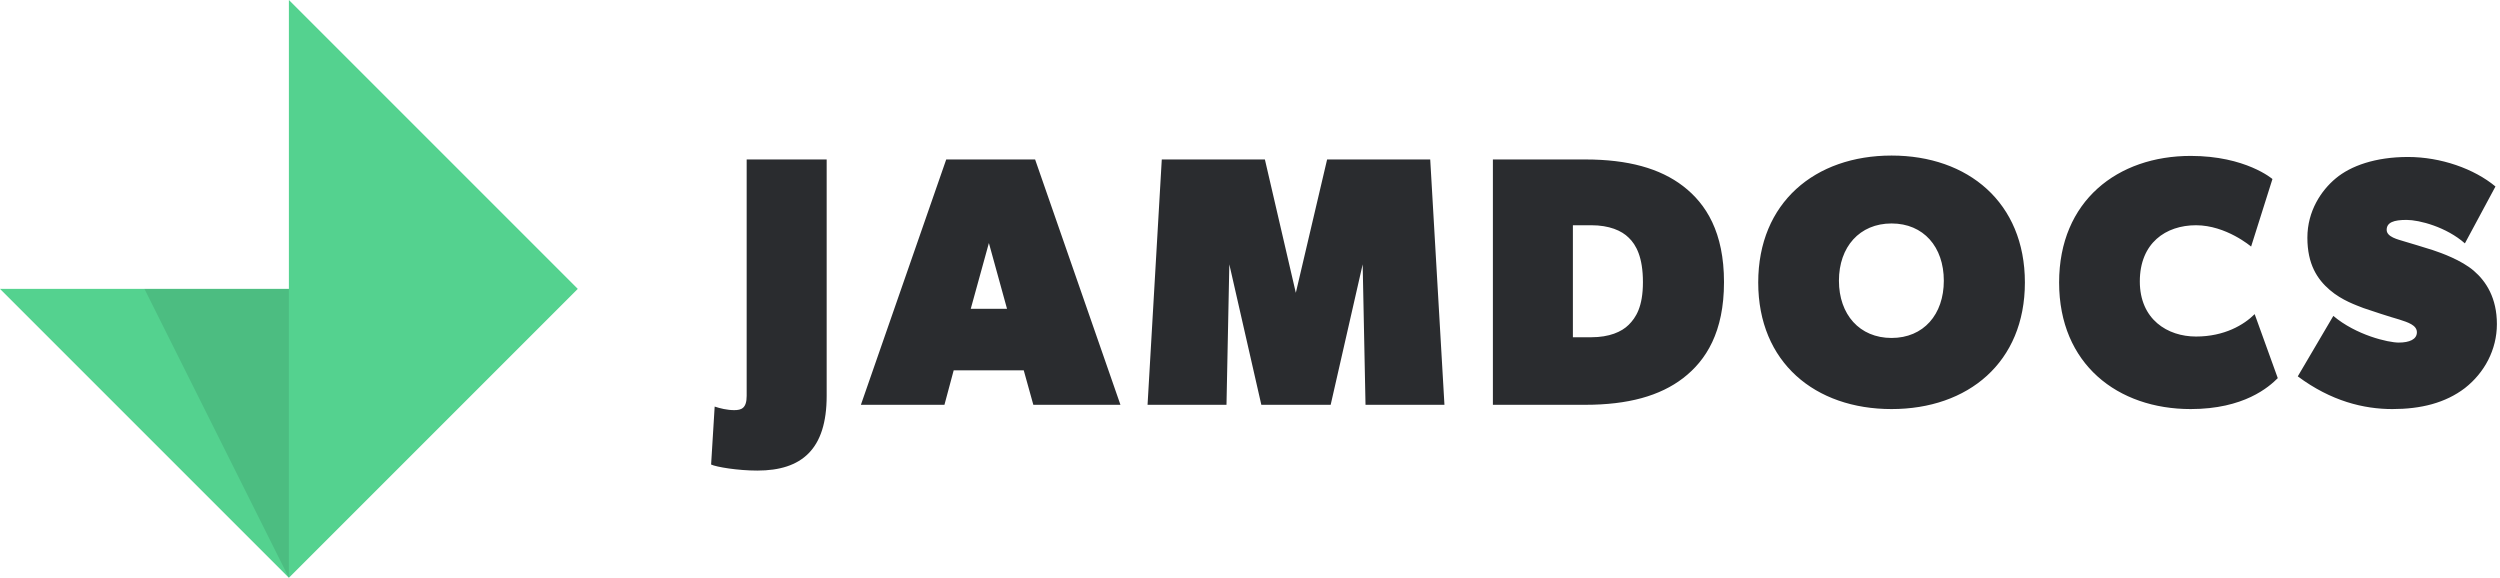
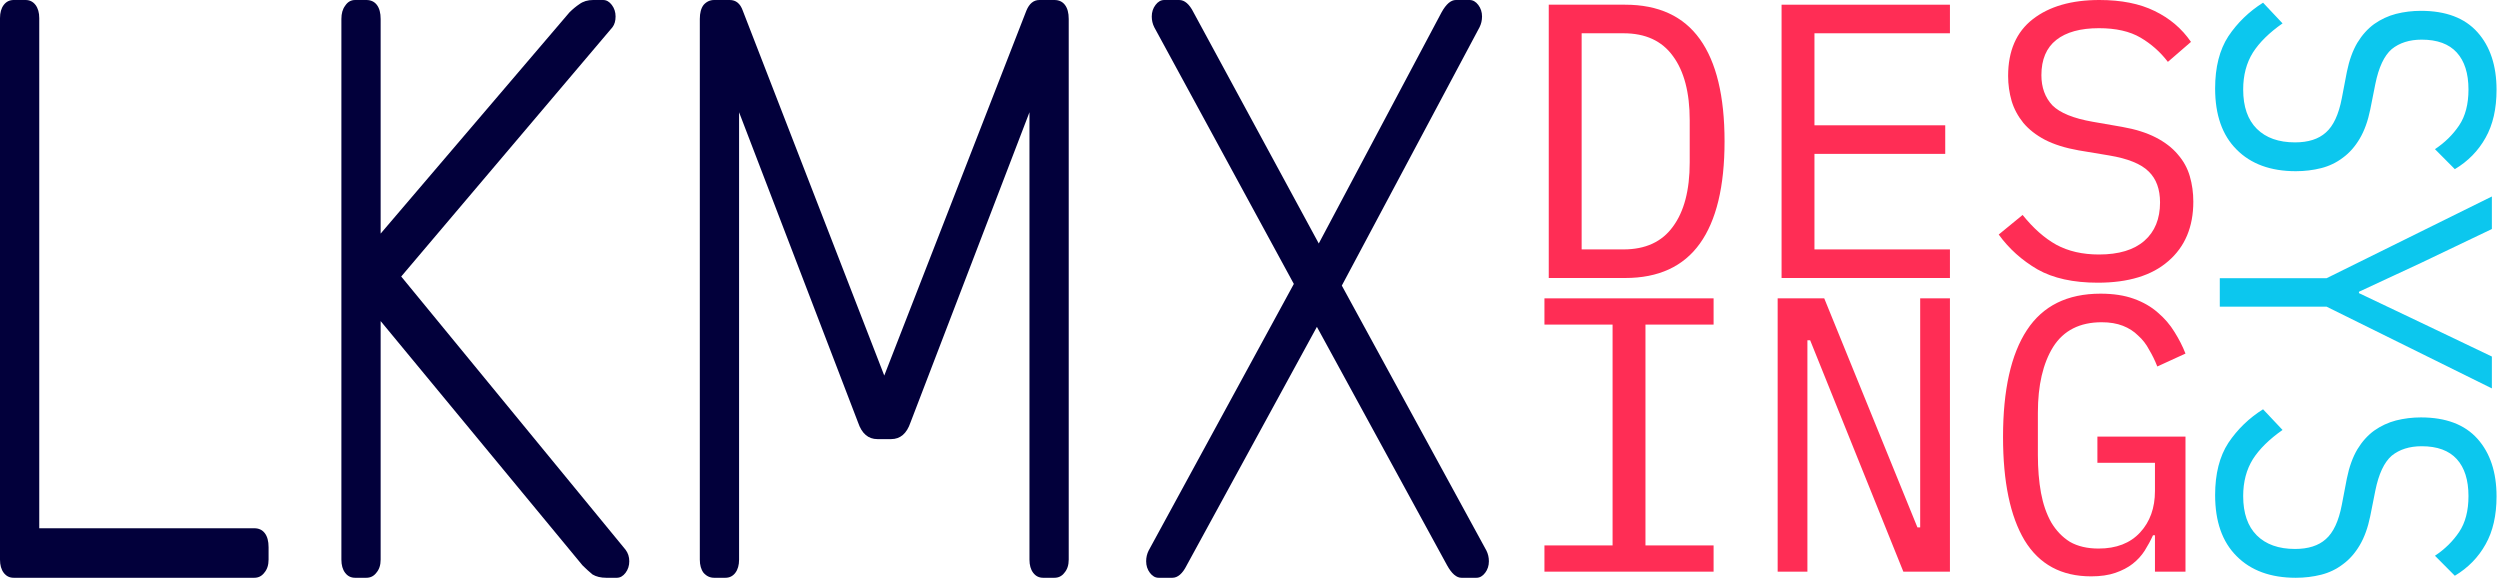
- <svg xmlns="http://www.w3.org/2000/svg" width="225" height="52" viewBox="0 0 225 52">
-   <path fill="#2A2C2F" fill-rule="nonzero" d="M74.4,14.352 L74.4,35.632 C74.4,40.432 72.16,42.352 68.16,42.352 C66.4,42.352 64.48,42.032 64,41.808 L64.32,36.592 C64.8,36.752 65.44,36.912 66.08,36.912 C66.72,36.912 67.2,36.752 67.2,35.632 L67.2,14.352 L74.4,14.352 Z M93.16,14.352 L100.84,36.432 L93,36.432 L92.136,33.328 L85.832,33.328 L85,36.432 L77.48,36.432 L85.16,14.352 L93.16,14.352 Z M87.368,27.792 L90.632,27.792 L89,21.872 L87.368,27.792 Z M128.72,14.352 L130,36.432 L122.896,36.432 L122.64,23.792 L119.76,36.432 L113.52,36.432 L110.64,23.792 L110.384,36.432 L103.28,36.432 L104.56,14.352 L113.84,14.352 L116.624,26.352 L119.44,14.352 L128.72,14.352 Z M155.16,25.392 C155.16,29.872 153.56,32.432 151.48,34.032 C149.4,35.632 146.52,36.432 142.68,36.432 L134.36,36.432 L134.36,14.352 L142.68,14.352 C146.52,14.352 149.4,15.152 151.48,16.752 C153.56,18.352 155.16,20.912 155.16,25.392 Z M147.864,25.392 C147.864,23.152 147.256,22.032 146.584,21.392 C145.944,20.752 144.824,20.272 143.224,20.272 L141.56,20.272 L141.56,30.352 L143.224,30.352 C144.824,30.352 145.944,29.872 146.584,29.232 C147.224,28.592 147.864,27.632 147.864,25.392 Z M182.24,25.424 C182.24,32.624 177.12,36.816 170.24,36.816 C163.36,36.816 158.24,32.624 158.24,25.424 C158.24,18.224 163.36,14 170.24,14 C177.12,14 182.24,18.224 182.24,25.424 Z M174.944,25.264 C174.944,22.224 173.12,20.112 170.24,20.112 C167.36,20.112 165.504,22.224 165.504,25.264 C165.504,28.304 167.36,30.416 170.24,30.416 C173.12,30.416 174.944,28.304 174.944,25.264 Z M202.92,28.272 L205,34.032 C204.2,34.832 201.96,36.816 197.16,36.816 C190.6,36.816 185.32,32.784 185.32,25.424 C185.32,18.064 190.6,14.032 197.16,14.032 C202.12,14.032 204.52,16.112 204.52,16.112 L202.6,22.192 C202.6,22.192 200.36,20.272 197.64,20.272 C194.92,20.272 192.584,21.872 192.584,25.328 C192.584,28.752 195.08,30.288 197.64,30.288 C200.2,30.288 201.96,29.232 202.92,28.272 Z M224.72,29.168 C224.72,31.472 223.6,33.552 221.84,34.928 C220.08,36.272 217.872,36.816 215.312,36.816 C212.752,36.816 209.808,36.112 206.8,33.872 L210,28.432 C212.048,30.16 214.928,30.832 215.888,30.832 C216.848,30.832 217.52,30.544 217.52,29.904 C217.52,29.264 216.72,29.008 215.92,28.752 C215.12,28.528 213.36,27.952 212.72,27.728 C212.08,27.472 210.8,27.056 209.68,26.096 C208.56,25.136 207.664,23.792 207.664,21.392 C207.664,18.992 208.912,17.136 210.224,16.048 C211.568,14.928 213.776,14.128 216.72,14.128 C219.664,14.128 222.672,15.184 224.592,16.784 L221.84,21.904 C220.176,20.432 217.744,19.792 216.592,19.792 C215.44,19.792 214.8,20.016 214.8,20.688 C214.8,21.328 215.824,21.552 216.336,21.712 C216.848,21.872 218.192,22.256 218.96,22.512 C219.728,22.768 221.52,23.408 222.64,24.368 C223.76,25.328 224.72,26.832 224.72,29.168 Z" />
-   <polygon fill="#54D28F" points="0 26 26 52 52 26 26 0 26 26" />
-   <polygon fill="#000" points="26 26 26 52 13 26" opacity=".1" />
+ <svg xmlns="http://www.w3.org/2000/svg" width="225" height="52" viewBox="0 0 225 52" fill="none">
+   <path d="M1.234 52C0.86 52 0.561 51.851 0.336 51.554C0.112 51.257 0 50.861 0 50.366V1.634C0 1.139 0.112 0.743 0.336 0.446C0.561 0.149 0.86 0 1.234 0H2.299C2.673 0 2.972 0.149 3.197 0.446C3.421 0.743 3.533 1.139 3.533 1.634V47.543H22.882C23.293 47.543 23.611 47.691 23.835 47.989C24.06 48.286 24.172 48.707 24.172 49.251V50.366C24.172 50.861 24.041 51.257 23.779 51.554C23.555 51.851 23.256 52 22.882 52H1.234Z" fill="#02003B" />
+   <path d="M31.959 52C31.585 52 31.286 51.851 31.062 51.554C30.837 51.257 30.725 50.861 30.725 50.366V1.709C30.725 1.213 30.837 0.817 31.062 0.52C31.286 0.173 31.585 0 31.959 0H32.968C33.38 0 33.697 0.149 33.922 0.446C34.146 0.743 34.258 1.164 34.258 1.709V21.023L51.251 1.114C51.551 0.817 51.85 0.57 52.149 0.371C52.485 0.124 52.897 0 53.383 0H54.28C54.579 0 54.841 0.149 55.065 0.446C55.289 0.743 55.402 1.09 55.402 1.486C55.402 1.882 55.308 2.204 55.121 2.451L36.109 24.886L56.299 49.474C56.523 49.771 56.635 50.118 56.635 50.514C56.635 50.91 56.523 51.257 56.299 51.554C56.075 51.851 55.813 52 55.514 52H54.56C54.074 52 53.663 51.901 53.327 51.703C53.027 51.455 52.728 51.183 52.429 50.886L34.258 28.897V50.366C34.258 50.861 34.127 51.257 33.866 51.554C33.641 51.851 33.342 52 32.968 52H31.959Z" fill="#02003B" />
+   <path d="M64.274 52C63.9 52 63.582 51.851 63.32 51.554C63.096 51.257 62.984 50.861 62.984 50.366V1.709C62.984 1.164 63.096 0.743 63.32 0.446C63.582 0.149 63.9 0 64.274 0H65.676C66.237 0 66.629 0.322 66.853 0.966L79.584 33.8L92.371 0.966C92.633 0.322 93.025 0 93.549 0H94.895C95.306 0 95.624 0.149 95.848 0.446C96.073 0.743 96.185 1.164 96.185 1.709V50.366C96.185 50.861 96.054 51.257 95.792 51.554C95.568 51.851 95.269 52 94.895 52H93.885C93.511 52 93.212 51.851 92.988 51.554C92.764 51.257 92.652 50.861 92.652 50.366V10.103L81.94 38.034C81.603 39.025 81.024 39.52 80.201 39.52H78.967C78.145 39.52 77.565 39.025 77.229 38.034L66.517 10.103V50.366C66.517 50.861 66.405 51.257 66.18 51.554C65.956 51.851 65.657 52 65.283 52H64.274Z" fill="#02003B" />
+   <path d="M104.276 52C103.977 52 103.715 51.851 103.491 51.554C103.267 51.257 103.154 50.91 103.154 50.514C103.154 50.168 103.229 49.846 103.379 49.549L116.446 25.554L103.883 2.451C103.734 2.154 103.659 1.832 103.659 1.486C103.659 1.09 103.771 0.743 103.996 0.446C104.22 0.149 104.482 0 104.781 0H106.127C106.613 0 107.043 0.371 107.417 1.114L118.689 21.914L129.738 1.114C130.149 0.371 130.579 0 131.028 0H132.261C132.561 0 132.822 0.149 133.047 0.446C133.271 0.743 133.383 1.09 133.383 1.486C133.383 1.832 133.308 2.154 133.159 2.451L120.764 25.703L133.776 49.549C133.925 49.846 134 50.168 134 50.514C134 50.91 133.888 51.257 133.663 51.554C133.439 51.851 133.177 52 132.878 52H131.532C131.084 52 130.654 51.629 130.242 50.886L118.521 29.417L106.8 50.886C106.426 51.629 105.996 52 105.51 52H104.276Z" fill="#02003B" />
+   <path d="M139.388 0.423H146.259C149.266 0.423 151.51 1.457 152.99 3.524C154.47 5.591 155.21 8.657 155.21 12.721C155.21 16.786 154.47 19.852 152.99 21.919C151.51 23.986 149.266 25.02 146.259 25.02H139.388V0.423ZM146.118 22.447C148.092 22.447 149.572 21.766 150.558 20.404C151.569 19.041 152.074 17.115 152.074 14.624V10.819C152.074 8.328 151.569 6.402 150.558 5.039C149.572 3.677 148.092 2.995 146.118 2.995H142.348V22.447H146.118Z" fill="#FF2D55" />
+   <path d="M160.341 25.02V0.423H175.494V2.995H163.301V11.277H175.071V13.849H163.301V22.447H175.494V25.02H160.341Z" fill="#FF2D55" />
+   <path d="M188.801 25.443C186.593 25.443 184.784 25.043 183.374 24.245C181.964 23.422 180.802 22.377 179.885 21.108L182.035 19.346C182.998 20.544 184.008 21.437 185.065 22.025C186.146 22.612 187.427 22.905 188.907 22.905C190.692 22.905 192.055 22.494 192.994 21.672C193.934 20.85 194.404 19.699 194.404 18.219C194.404 17.021 194.063 16.093 193.382 15.435C192.701 14.754 191.514 14.272 189.823 13.99L187.074 13.532C185.876 13.32 184.866 13.003 184.044 12.58C183.245 12.158 182.599 11.652 182.105 11.065C181.612 10.454 181.26 9.797 181.048 9.092C180.837 8.363 180.731 7.612 180.731 6.836C180.731 4.581 181.471 2.878 182.951 1.727C184.431 0.576 186.428 0 188.942 0C190.915 0 192.571 0.329 193.911 0.987C195.273 1.645 196.366 2.572 197.188 3.771L195.109 5.568C194.427 4.675 193.605 3.947 192.642 3.383C191.679 2.819 190.434 2.537 188.907 2.537C187.239 2.537 185.958 2.89 185.065 3.594C184.173 4.299 183.726 5.356 183.726 6.766C183.726 7.87 184.055 8.775 184.713 9.479C185.394 10.161 186.604 10.654 188.343 10.959L190.986 11.418C192.184 11.629 193.194 11.946 194.016 12.369C194.839 12.792 195.496 13.297 195.99 13.884C196.507 14.472 196.871 15.129 197.082 15.858C197.294 16.586 197.399 17.349 197.399 18.148C197.399 20.427 196.647 22.212 195.144 23.505C193.664 24.797 191.55 25.443 188.801 25.443Z" fill="#FF2D55" />
+   <path d="M139 51.449V49.088H145.132V29.213H139V26.852H154.223V29.213H148.092V49.088H154.223V51.449H139Z" fill="#FF2D55" />
+   <path d="M162.914 30.623H162.667V51.449H159.989V26.852H164.182L172.569 47.467H172.816V26.852H175.494V51.449H171.301L162.914 30.623Z" fill="#FF2D55" />
+   <path d="M193.946 48.172H193.77C193.558 48.642 193.311 49.1 193.03 49.547C192.748 49.993 192.384 50.392 191.937 50.745C191.514 51.074 190.997 51.344 190.387 51.555C189.776 51.767 189.048 51.872 188.202 51.872C185.524 51.872 183.527 50.792 182.211 48.63C180.919 46.469 180.273 43.368 180.273 39.327C180.273 35.098 180.989 31.892 182.423 29.707C183.856 27.522 186.064 26.43 189.048 26.43C190.199 26.43 191.197 26.582 192.043 26.888C192.889 27.193 193.605 27.604 194.192 28.121C194.803 28.638 195.308 29.225 195.708 29.883C196.107 30.517 196.436 31.163 196.694 31.821L194.157 32.984C193.946 32.444 193.699 31.939 193.417 31.469C193.159 30.975 192.83 30.552 192.43 30.2C192.055 29.824 191.596 29.53 191.056 29.319C190.516 29.108 189.882 29.002 189.153 29.002C187.18 29.002 185.723 29.742 184.784 31.222C183.867 32.702 183.409 34.675 183.409 37.142V40.948C183.409 42.193 183.503 43.333 183.691 44.366C183.879 45.377 184.184 46.258 184.607 47.009C185.054 47.761 185.618 48.348 186.299 48.771C187.004 49.171 187.861 49.37 188.871 49.37C190.469 49.37 191.714 48.889 192.607 47.925C193.499 46.962 193.946 45.717 193.946 44.19V41.653H188.766V39.292H196.694V51.449H193.946V48.172Z" fill="#FF2D55" />
+   <path d="M199.361 7.962C199.361 6.05 199.758 4.484 200.553 3.263C201.372 2.043 202.413 1.036 203.675 0.242L205.429 2.104C204.237 2.938 203.348 3.812 202.763 4.728C202.179 5.664 201.886 6.772 201.886 8.054C201.886 9.6 202.296 10.78 203.114 11.593C203.933 12.407 205.079 12.814 206.552 12.814C207.745 12.814 208.669 12.519 209.323 11.929C210.002 11.339 210.481 10.312 210.762 8.847L211.218 6.467C211.428 5.43 211.744 4.555 212.165 3.843C212.586 3.151 213.089 2.592 213.673 2.165C214.281 1.737 214.936 1.432 215.638 1.249C216.363 1.066 217.111 0.975 217.883 0.975C220.128 0.975 221.824 1.615 222.97 2.897C224.116 4.179 224.689 5.908 224.689 8.084C224.689 9.793 224.361 11.227 223.707 12.387C223.052 13.566 222.128 14.512 220.935 15.224L219.146 13.424C220.035 12.834 220.76 12.122 221.321 11.288C221.882 10.454 222.163 9.376 222.163 8.054C222.163 6.609 221.812 5.501 221.111 4.728C220.409 3.955 219.356 3.568 217.953 3.568C216.854 3.568 215.954 3.853 215.252 4.423C214.574 5.013 214.083 6.06 213.779 7.566L213.323 9.854C213.112 10.892 212.796 11.766 212.375 12.478C211.954 13.19 211.452 13.76 210.867 14.187C210.282 14.634 209.627 14.95 208.902 15.133C208.177 15.316 207.417 15.408 206.622 15.408C204.354 15.408 202.576 14.757 201.29 13.455C200.004 12.173 199.361 10.342 199.361 7.962Z" fill="#0CC7EE" />
+   <path d="M199.781 25.038L209.394 25.038L224.268 17.684L224.268 20.613L217.883 23.665L212.305 26.258L212.305 26.381L217.883 29.035L224.268 32.087L224.268 34.955L209.394 27.601L199.781 27.601L199.781 25.038Z" fill="#0CC7EE" />
+   <path d="M199.361 44.555C199.361 42.642 199.758 41.076 200.553 39.856C201.372 38.635 202.413 37.628 203.675 36.835L205.429 38.696C204.237 39.53 203.348 40.405 202.763 41.32C202.179 42.256 201.886 43.365 201.886 44.646C201.886 46.192 202.296 47.372 203.114 48.186C203.933 48.999 205.079 49.406 206.552 49.406C207.745 49.406 208.669 49.111 209.323 48.522C210.002 47.931 210.481 46.904 210.762 45.44L211.218 43.059C211.428 42.022 211.744 41.147 212.165 40.435C212.586 39.744 213.089 39.184 213.673 38.757C214.281 38.33 214.936 38.025 215.638 37.842C216.363 37.659 217.111 37.567 217.883 37.567C220.128 37.567 221.824 38.208 222.97 39.489C224.116 40.771 224.689 42.5 224.689 44.677C224.689 46.386 224.361 47.82 223.707 48.979C223.052 50.159 222.128 51.105 220.935 51.817L219.146 50.017C220.035 49.427 220.76 48.715 221.321 47.881C221.882 47.047 222.163 45.968 222.163 44.646C222.163 43.202 221.812 42.093 221.111 41.32C220.409 40.547 219.356 40.161 217.953 40.161C216.854 40.161 215.954 40.446 215.252 41.015C214.574 41.605 214.083 42.653 213.779 44.158L213.323 46.447C213.112 47.484 212.796 48.359 212.375 49.071C211.954 49.783 211.452 50.352 210.867 50.779C210.282 51.227 209.627 51.542 208.902 51.725C208.177 51.908 207.417 52 206.622 52C204.354 52 202.576 51.349 201.29 50.047C200.004 48.766 199.361 46.935 199.361 44.555Z" fill="#0CC7EE" />
</svg>
